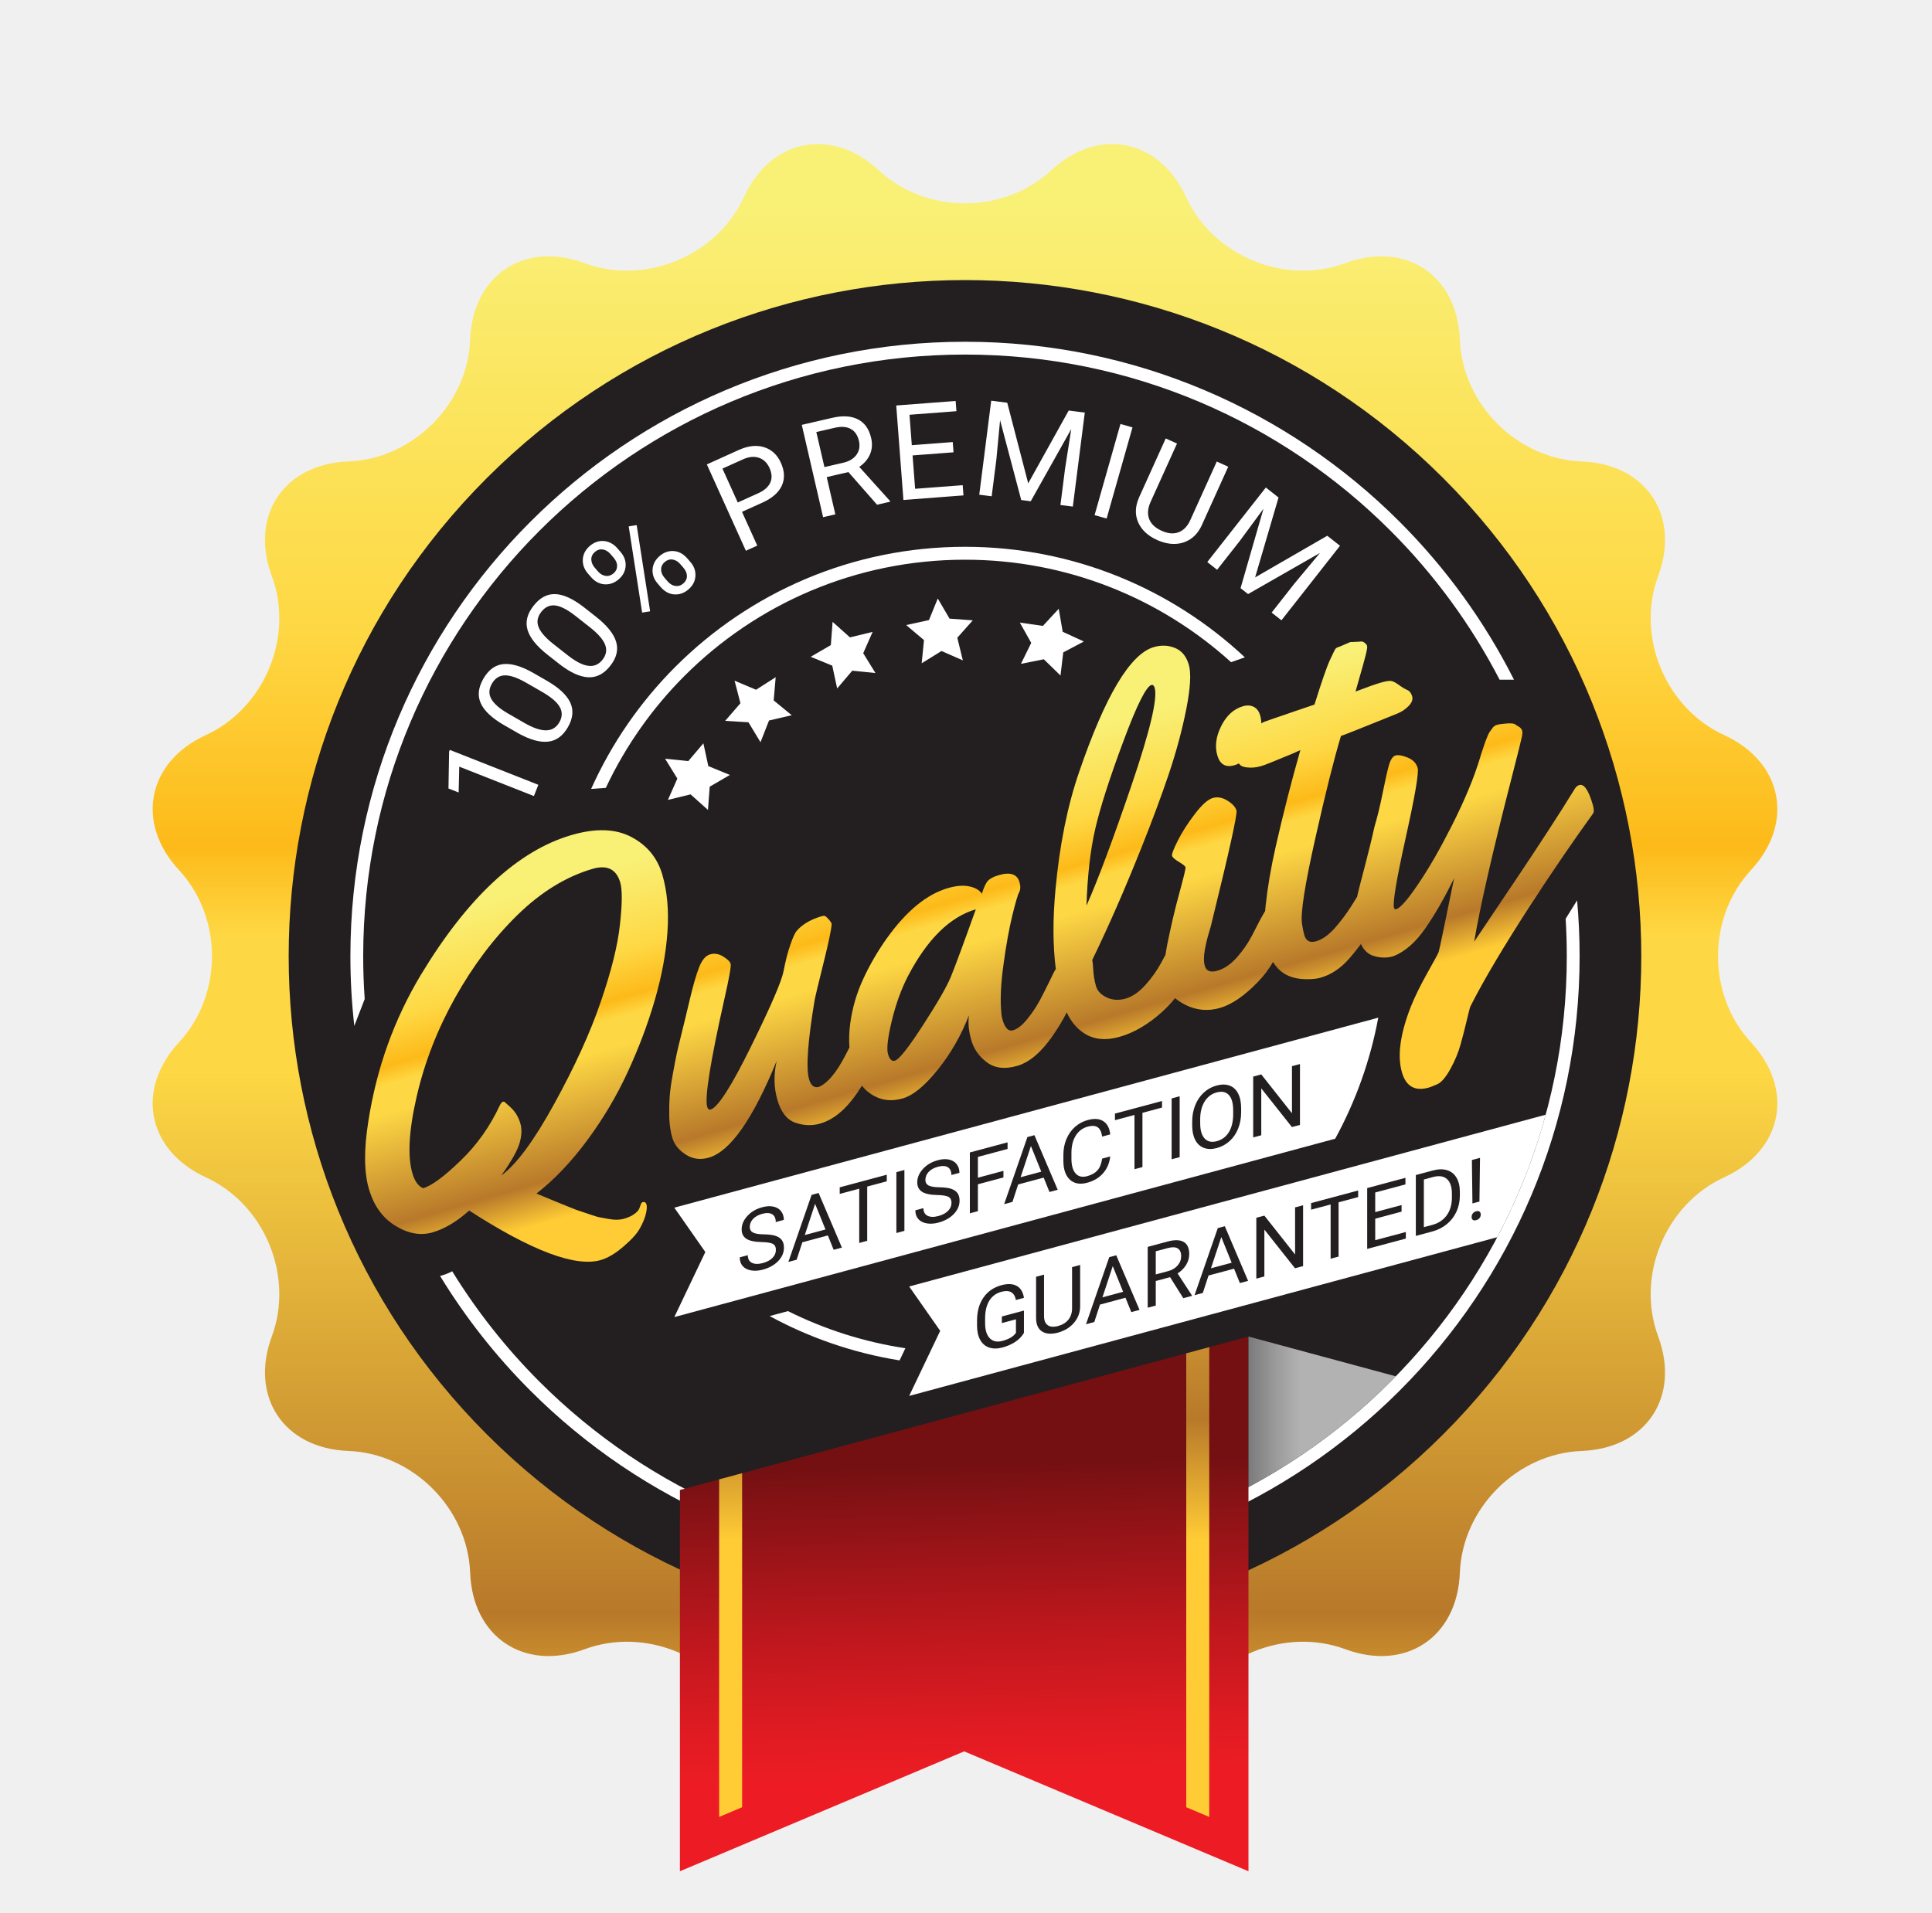
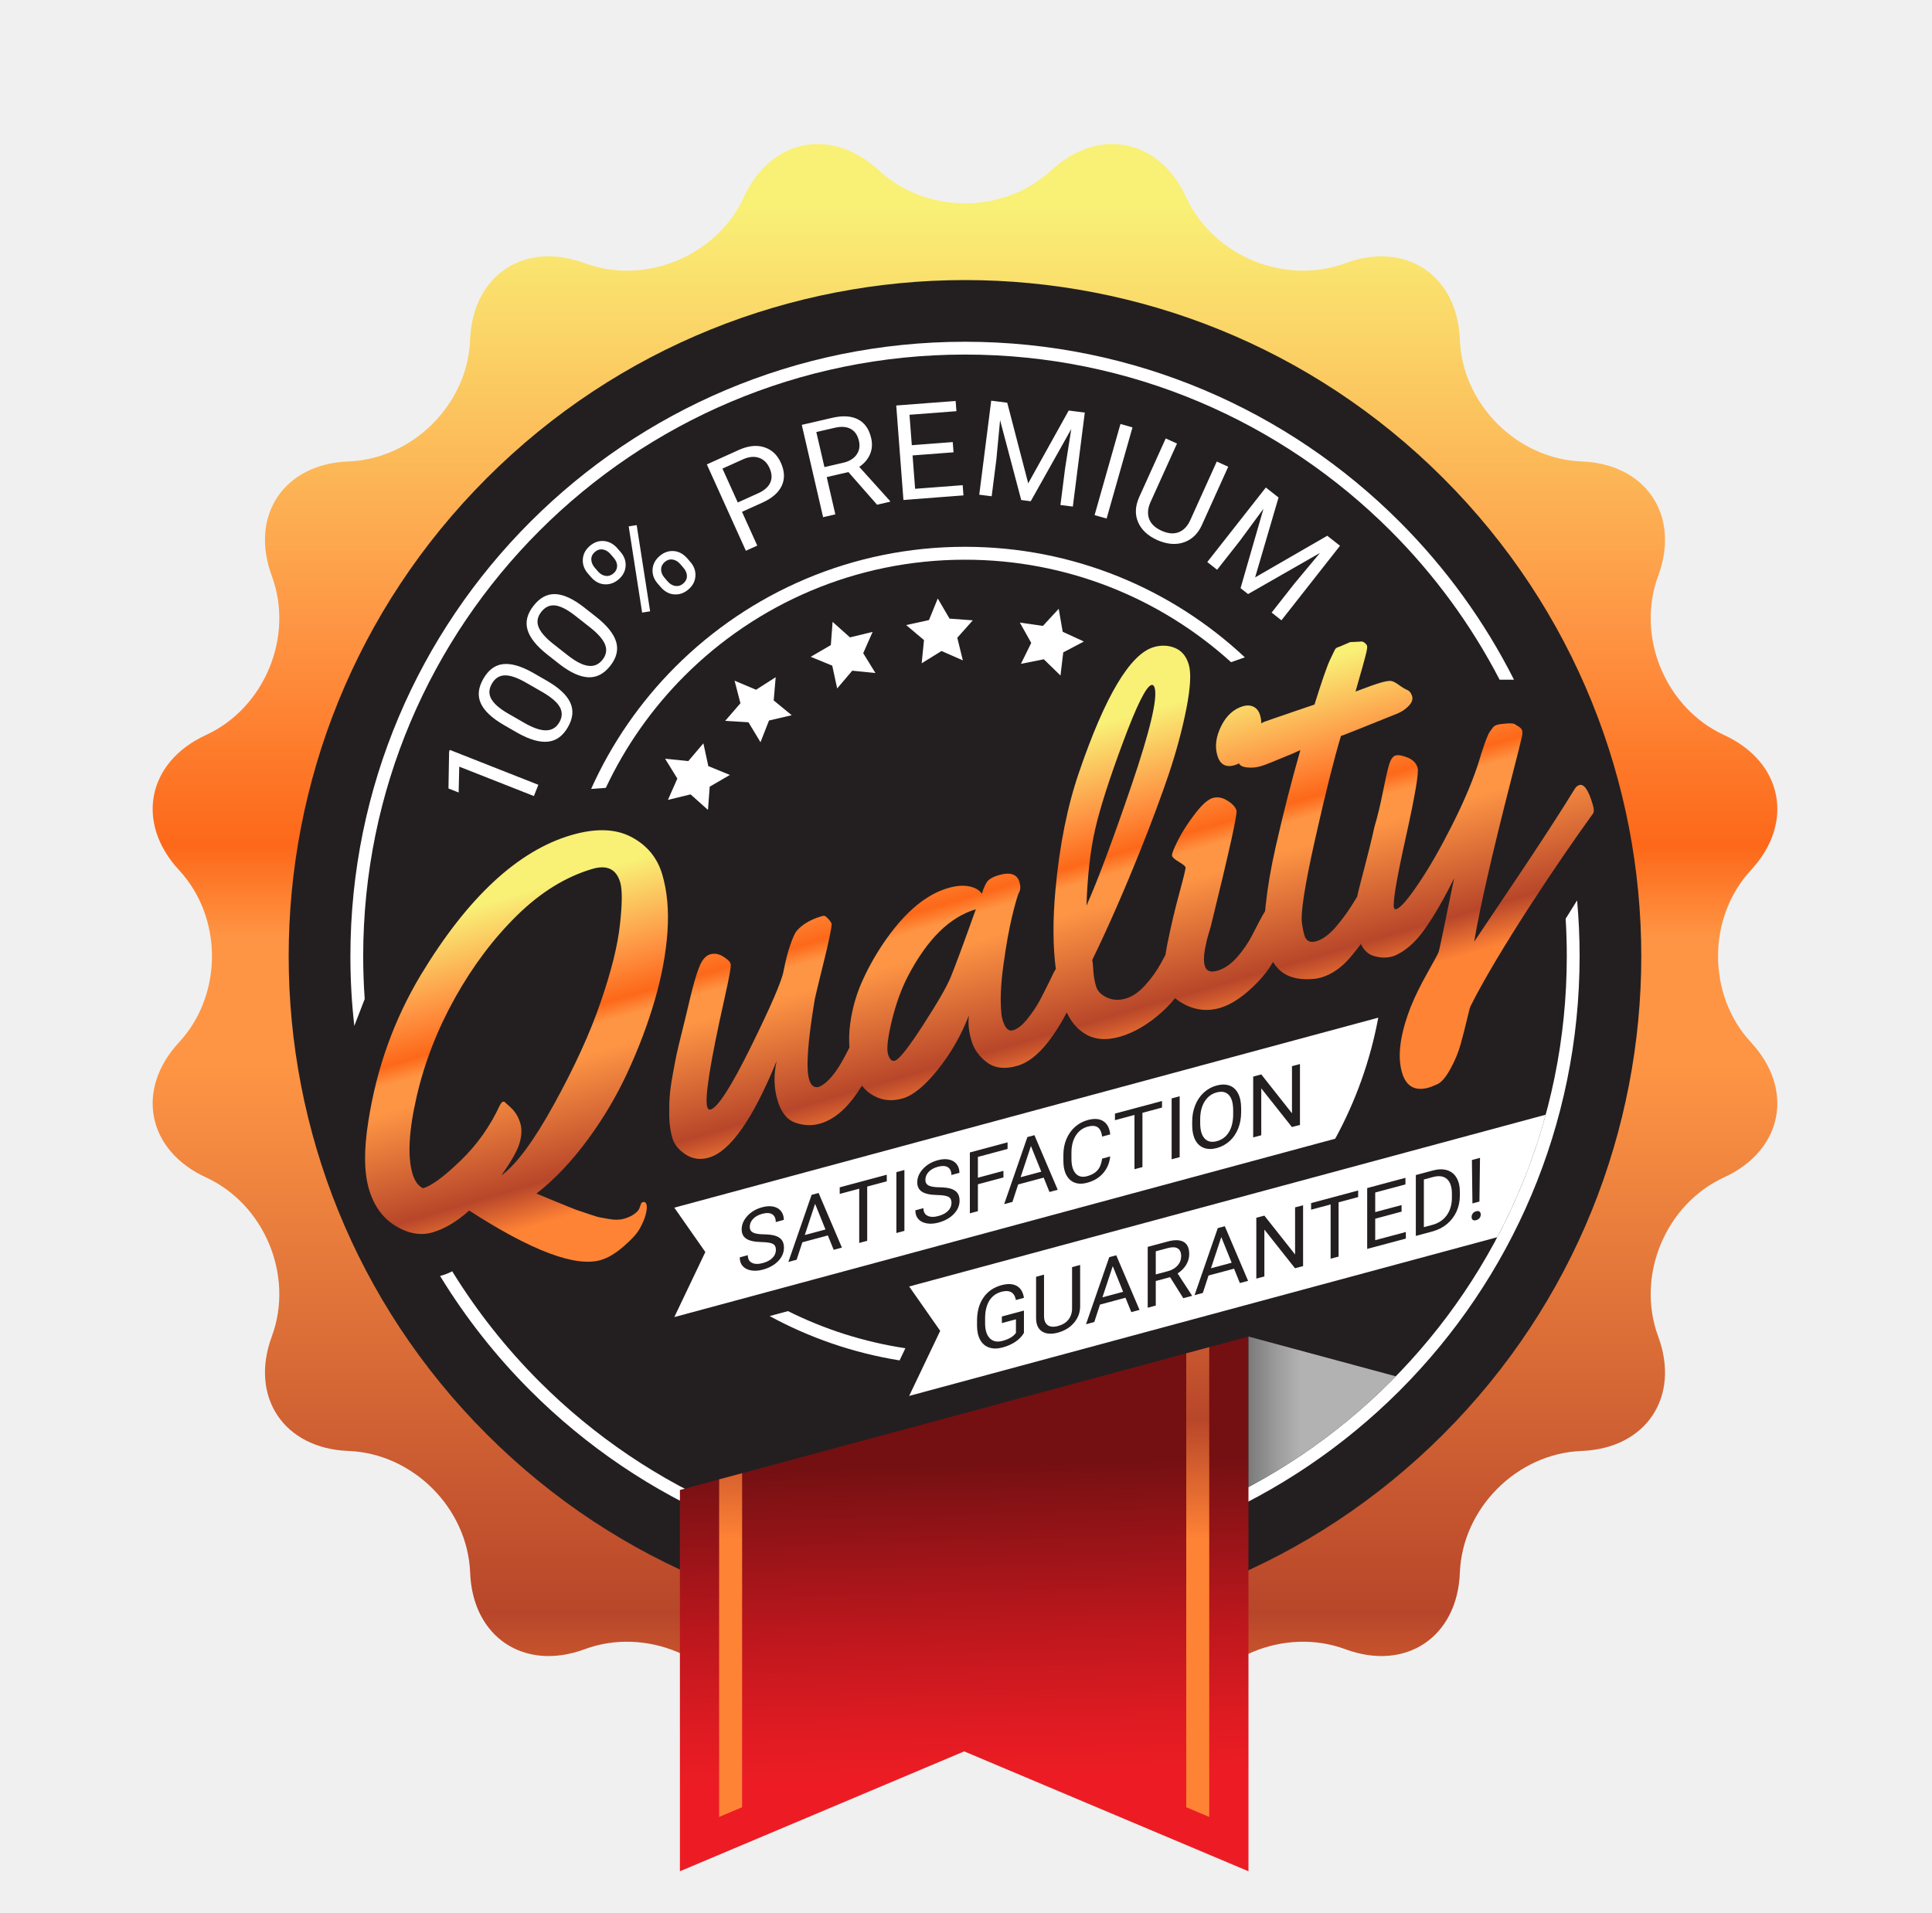
<svg xmlns="http://www.w3.org/2000/svg" width="101" height="100" viewBox="0 0 101 100" fill="none">
  <path fill-rule="evenodd" clip-rule="evenodd" d="M45.947 8.912C44.941 7.98 43.819 7.531 42.747 7.532C41.18 7.534 39.719 8.496 38.883 10.317C37.474 13.384 33.731 14.935 30.566 13.762C27.4 12.59 24.706 14.391 24.578 17.764C24.45 21.136 21.585 24.001 18.212 24.129C14.839 24.257 13.039 26.952 14.21 30.117C15.383 33.282 13.833 37.025 10.765 38.435C7.699 39.844 7.067 43.023 9.36 45.498C11.655 47.974 11.655 52.025 9.36 54.501C7.067 56.976 7.699 60.155 10.765 61.564C13.833 62.973 15.383 66.716 14.21 69.881C13.039 73.046 14.839 75.741 18.212 75.87C21.585 75.998 24.449 78.863 24.578 82.235C24.706 85.608 27.4 87.409 30.566 86.237C33.731 85.065 37.474 86.615 38.883 89.681C40.292 92.749 43.471 93.381 45.947 91.086C48.423 88.792 52.473 88.793 54.949 91.086C57.425 93.381 60.603 92.748 62.012 89.681C63.421 86.615 67.165 85.065 70.33 86.237C73.495 87.409 76.189 85.608 76.318 82.235C76.447 78.862 79.311 75.998 82.683 75.87C86.056 75.741 87.857 73.046 86.685 69.881C85.513 66.716 87.063 62.974 90.13 61.564C93.197 60.155 93.829 56.976 91.534 54.501C89.241 52.025 89.241 47.974 91.535 45.498C93.829 43.023 93.197 39.844 90.13 38.435C87.063 37.025 85.512 33.283 86.685 30.117C87.857 26.952 86.056 24.258 82.683 24.129C79.311 24.001 76.446 21.136 76.318 17.764C76.189 14.391 73.495 12.59 70.33 13.762C67.165 14.935 63.421 13.384 62.012 10.317C61.176 8.496 59.715 7.534 58.148 7.532C57.076 7.531 55.955 7.98 54.949 8.912C53.711 10.059 52.08 10.633 50.448 10.633C48.816 10.633 47.184 10.059 45.947 8.912Z" fill="url(#paint0_linear_432_1802)" />
  <path d="M75.447 75C89.254 61.193 89.254 38.807 75.447 25C61.639 11.193 39.254 11.193 25.447 25C11.639 38.807 11.639 61.193 25.447 75C39.254 88.807 61.639 88.807 75.447 75Z" fill="#231F20" />
  <path fill-rule="evenodd" clip-rule="evenodd" d="M76.87 52.623C76.846 52.671 76.782 52.908 76.685 53.328C76.587 53.744 76.479 54.172 76.356 54.609C76.237 55.044 76.055 55.476 75.816 55.907C75.577 56.337 75.351 56.602 75.132 56.697C74.914 56.792 74.775 56.846 74.71 56.865C73.981 57.078 73.508 56.816 73.293 56.083C73.04 55.219 73.194 54.078 73.747 52.658C73.96 52.124 74.252 51.528 74.619 50.875C74.987 50.221 75.184 49.856 75.212 49.773C75.242 49.693 75.508 48.409 76.017 45.923C75.502 46.976 74.994 47.856 74.497 48.564C74.001 49.273 73.458 49.749 72.876 49.986L72.791 50.011C72.482 50.101 72.149 50.089 71.791 49.978C71.514 49.889 71.297 49.684 71.144 49.363C70.93 49.651 70.729 49.901 70.541 50.115C70.096 50.624 69.6 50.959 69.057 51.117C68.935 51.153 68.822 51.173 68.715 51.183C68.043 51.248 67.513 51.152 67.112 50.895C66.888 50.749 66.701 50.551 66.55 50.301C66.346 50.659 66.089 51.001 65.777 51.326C65.073 52.06 64.406 52.52 63.782 52.703C63.153 52.886 62.557 52.833 61.98 52.548C61.766 52.44 61.582 52.321 61.429 52.193C61.22 52.454 60.993 52.694 60.749 52.913C60.032 53.559 59.304 53.988 58.562 54.205C57.816 54.423 57.182 54.363 56.664 54.022C56.289 53.775 55.989 53.416 55.764 52.94C55.59 53.298 55.347 53.703 55.035 54.156C54.438 55.017 53.822 55.545 53.186 55.731C52.55 55.918 52.022 55.861 51.608 55.56C51.194 55.259 50.919 54.873 50.781 54.403C50.643 53.932 50.599 53.496 50.653 53.093C50.246 54.141 49.705 55.088 49.028 55.929C48.351 56.774 47.744 57.273 47.205 57.431C46.666 57.588 46.181 57.555 45.745 57.33C45.475 57.196 45.247 57.009 45.059 56.771C44.983 56.892 44.902 57.016 44.815 57.145C44.223 58.01 43.579 58.545 42.886 58.748C42.456 58.874 42.025 58.86 41.584 58.707C41.145 58.559 40.83 58.162 40.643 57.522C40.455 56.881 40.44 56.199 40.6 55.483C39.359 58.518 38.18 60.202 37.061 60.53C36.619 60.659 36.212 60.607 35.848 60.37C35.483 60.133 35.25 59.846 35.151 59.509C35.053 59.172 34.999 58.81 34.987 58.422C34.98 58.036 34.986 57.682 35.008 57.368C35.029 57.049 35.084 56.65 35.172 56.171C35.26 55.688 35.325 55.339 35.374 55.117C35.42 54.897 35.503 54.565 35.613 54.114C35.727 53.662 35.873 53.061 36.051 52.304C36.229 51.544 36.393 50.976 36.544 50.593C36.691 50.207 36.88 49.98 37.11 49.908C37.34 49.836 37.566 49.871 37.796 50.011C38.026 50.15 38.16 50.278 38.196 50.4C38.23 50.517 38.119 51.131 37.87 52.234C37.132 55.527 36.833 57.406 36.97 57.876C37.005 57.993 37.063 58.042 37.152 58.016C37.529 57.906 38.237 56.805 39.266 54.713C40.295 52.624 40.862 51.313 40.962 50.782C41.065 50.246 41.181 49.789 41.316 49.407C41.446 49.025 41.56 48.781 41.648 48.676C41.924 48.357 42.33 48.106 42.862 47.937C42.951 47.911 43.02 47.891 43.067 47.886C43.118 47.88 43.194 47.932 43.292 48.04C43.394 48.147 43.456 48.238 43.478 48.312C43.468 48.552 43.33 49.235 43.051 50.355C42.771 51.476 42.623 52.109 42.594 52.254C42.225 54.462 42.126 55.855 42.299 56.443C42.396 56.775 42.57 56.904 42.826 56.829C43.265 56.63 43.713 56.103 44.165 55.24C44.246 55.085 44.327 54.929 44.407 54.773C44.376 54.376 44.389 53.965 44.445 53.538C44.553 52.719 44.781 51.935 45.129 51.186C45.477 50.432 45.893 49.721 46.373 49.048C47.385 47.633 48.447 46.763 49.557 46.438C49.983 46.313 50.353 46.284 50.662 46.348C50.975 46.41 51.198 46.538 51.329 46.733C51.436 46.389 51.545 46.164 51.652 46.048C51.761 45.938 51.948 45.839 52.207 45.763C52.807 45.587 53.172 45.705 53.293 46.118C53.357 46.337 53.352 46.515 53.281 46.65C53.205 46.782 53.088 47.191 52.921 47.869C52.756 48.551 52.6 49.402 52.461 50.429C52.317 51.457 52.28 52.308 52.35 52.983C52.349 53.067 52.37 53.184 52.411 53.326C52.538 53.76 52.72 53.945 52.959 53.874C53.194 53.806 53.445 53.609 53.703 53.287C53.962 52.969 54.178 52.641 54.359 52.311C54.534 51.978 54.704 51.642 54.869 51.304C55.03 50.966 55.129 50.765 55.167 50.714C55.175 50.702 55.184 50.69 55.196 50.679C55.039 49.468 55.033 48.08 55.178 46.512C55.393 44.183 55.805 42.134 56.415 40.367C57.781 36.375 59.084 34.198 60.316 33.837C60.697 33.725 61.065 33.736 61.419 33.879C61.774 34.022 62.017 34.311 62.148 34.757C62.277 35.199 62.233 35.965 62.02 37.057C61.806 38.145 61.501 39.282 61.102 40.473C60.701 41.659 60.225 42.935 59.682 44.295C58.819 46.458 57.961 48.426 57.101 50.196C57.122 50.296 57.141 50.48 57.156 50.757C57.174 51.029 57.218 51.298 57.295 51.561C57.371 51.821 57.561 52.02 57.866 52.16C58.167 52.3 58.498 52.318 58.855 52.213C59.212 52.109 59.554 51.867 59.886 51.497C60.221 51.122 60.492 50.739 60.705 50.342C60.783 50.195 60.856 50.059 60.927 49.931C60.953 49.756 60.985 49.57 61.024 49.373C61.218 48.414 61.427 47.517 61.658 46.683C61.885 45.851 61.992 45.405 61.976 45.349C61.958 45.288 61.842 45.194 61.629 45.067C61.416 44.941 61.297 44.834 61.273 44.754C61.248 44.668 61.347 44.406 61.572 43.957C61.797 43.508 62.097 43.042 62.466 42.56C62.835 42.078 63.146 41.801 63.397 41.728C63.645 41.656 63.903 41.699 64.164 41.864C64.426 42.025 64.587 42.198 64.641 42.381C64.694 42.563 64.252 44.554 63.318 48.353C63.307 48.405 63.273 48.53 63.215 48.722C63.157 48.915 63.111 49.074 63.082 49.202C63.056 49.323 63.026 49.473 62.988 49.647C62.923 50.01 62.924 50.3 62.986 50.51C63.065 50.782 63.287 50.863 63.648 50.757C64.013 50.65 64.353 50.413 64.674 50.051C64.993 49.685 65.249 49.31 65.449 48.926C65.748 48.328 65.978 47.899 66.137 47.642C66.145 47.545 66.154 47.445 66.165 47.343C66.265 46.407 66.438 45.392 66.685 44.295C67.09 42.508 67.523 40.819 67.98 39.223L67.548 39.416C66.662 39.785 66.142 39.995 65.993 40.039L65.883 40.071C65.656 40.138 65.419 40.154 65.177 40.128C64.959 40.101 64.825 40.033 64.772 39.919C64.695 39.958 64.615 39.989 64.532 40.014C64.079 40.146 63.777 39.975 63.639 39.501C63.499 39.026 63.569 38.513 63.84 37.967C64.115 37.416 64.494 37.072 64.976 36.93C65.191 36.867 65.379 36.879 65.539 36.959C65.699 37.04 65.813 37.187 65.876 37.402C65.915 37.538 65.936 37.679 65.938 37.825C65.998 37.787 66.052 37.758 66.102 37.74C66.282 37.679 66.457 37.614 66.625 37.556C66.793 37.498 66.981 37.434 67.185 37.366C67.394 37.296 67.553 37.24 67.661 37.2L68.718 36.842C69.091 35.65 69.359 34.871 69.524 34.515C69.692 34.157 69.788 33.958 69.82 33.918C69.853 33.882 69.925 33.843 70.047 33.807L70.582 33.576L71.103 33.551C71.176 33.529 71.251 33.547 71.324 33.6C71.402 33.657 71.45 33.713 71.469 33.778C71.488 33.843 71.453 34.038 71.367 34.362C71.282 34.687 71.18 35.06 71.056 35.479C70.936 35.897 70.871 36.123 70.864 36.161C71.466 35.931 71.896 35.779 72.156 35.703C72.411 35.628 72.596 35.596 72.699 35.605C72.802 35.611 72.941 35.679 73.115 35.805C73.284 35.931 73.433 36.02 73.559 36.075C73.684 36.127 73.773 36.237 73.822 36.403C73.871 36.569 73.811 36.741 73.642 36.914C73.476 37.085 73.278 37.218 73.058 37.309C71.275 38.03 70.29 38.423 70.101 38.484C69.749 39.656 69.296 41.448 68.754 43.865C68.213 46.281 67.98 47.758 68.065 48.301C68.102 48.549 68.143 48.749 68.187 48.899C68.278 49.207 68.485 49.313 68.809 49.218C69.133 49.123 69.457 48.892 69.782 48.528C70.101 48.162 70.387 47.783 70.634 47.394C70.746 47.214 70.85 47.049 70.945 46.899C70.959 46.827 70.975 46.754 70.993 46.682C71.063 46.397 71.188 45.907 71.37 45.22C71.55 44.529 71.714 43.869 71.853 43.234C72.009 42.713 72.152 42.121 72.284 41.458C72.418 40.789 72.524 40.309 72.61 40.015C72.694 39.718 72.811 39.547 72.953 39.505C73.095 39.464 73.303 39.499 73.583 39.611C73.862 39.723 74.038 39.905 74.11 40.148C74.182 40.395 73.974 41.609 73.489 43.798C73.003 45.987 72.799 47.213 72.875 47.473C72.894 47.537 72.935 47.556 72.995 47.539C73.21 47.475 73.597 47.037 74.148 46.215C74.705 45.396 75.288 44.38 75.898 43.172C76.578 41.828 77.071 40.641 77.379 39.604C77.415 39.47 77.451 39.368 77.474 39.299C77.501 39.225 77.535 39.131 77.57 39.011C77.611 38.894 77.645 38.8 77.669 38.731C77.697 38.661 77.731 38.581 77.766 38.491C77.804 38.397 77.84 38.325 77.877 38.27C77.915 38.219 77.952 38.164 77.997 38.107C78.062 38 78.145 37.936 78.254 37.904C78.359 37.873 78.529 37.85 78.761 37.831C78.994 37.815 79.139 37.83 79.199 37.869C79.256 37.914 79.32 37.953 79.378 37.984C79.485 38.05 79.55 38.119 79.57 38.192C79.594 38.269 79.59 38.376 79.561 38.52C79.536 38.66 79.351 39.396 79.01 40.724C78.006 44.645 77.359 47.484 77.067 49.237C77.974 47.871 80.729 43.858 82.336 41.231C82.396 41.134 82.48 41.075 82.565 41.05C82.812 40.978 83.044 41.319 83.264 42.069C83.329 42.291 83.341 42.456 83.276 42.545C81.451 45.065 78.304 49.761 76.87 52.623ZM32.425 46.144C32.221 45.447 31.737 45.21 30.975 45.433C29.585 45.841 28.273 46.648 27.038 47.859C25.807 49.065 24.726 50.499 23.793 52.167C22.863 53.831 22.193 55.554 21.782 57.338C21.372 59.122 21.299 60.464 21.56 61.356C21.68 61.769 21.87 62.026 22.122 62.133C22.568 62.002 23.219 61.521 24.08 60.688C24.942 59.859 25.625 58.889 26.135 57.788C26.192 57.684 26.241 57.625 26.286 57.612C26.331 57.599 26.364 57.607 26.387 57.627C26.412 57.65 26.465 57.696 26.544 57.77C26.625 57.839 26.704 57.912 26.773 57.984C26.976 58.194 27.116 58.447 27.203 58.743C27.289 59.039 27.276 59.386 27.159 59.782C27.041 60.177 26.726 60.736 26.208 61.464C26.989 60.901 27.914 59.653 28.978 57.713C30.044 55.776 30.854 54.003 31.403 52.394C31.957 50.784 32.293 49.436 32.409 48.345C32.531 47.258 32.536 46.525 32.425 46.144ZM29.868 43.667C31.133 43.297 32.177 43.33 33.004 43.765C33.827 44.198 34.366 44.854 34.624 45.734C34.88 46.609 34.971 47.608 34.893 48.727C34.816 49.845 34.597 51.036 34.228 52.302C33.86 53.567 33.386 54.82 32.812 56.061C32.239 57.304 31.538 58.49 30.703 59.62C29.868 60.749 28.983 61.681 28.044 62.41C28.133 62.446 28.323 62.522 28.61 62.645C28.901 62.767 29.102 62.853 29.221 62.897C29.337 62.947 29.526 63.023 29.785 63.127C30.041 63.233 30.233 63.304 30.363 63.342C30.49 63.384 30.666 63.442 30.886 63.518C31.106 63.595 31.279 63.645 31.414 63.667C31.544 63.691 31.691 63.714 31.855 63.745C32.143 63.797 32.401 63.792 32.628 63.725C32.855 63.659 33.033 63.576 33.166 63.475C33.301 63.379 33.383 63.284 33.417 63.204C33.449 63.12 33.476 63.046 33.5 62.977C33.521 62.914 33.553 62.873 33.594 62.862C33.695 62.832 33.765 62.873 33.797 62.982C33.829 63.092 33.816 63.258 33.762 63.481C33.709 63.703 33.605 63.95 33.456 64.222C33.311 64.494 33.021 64.812 32.596 65.179C32.171 65.545 31.777 65.779 31.412 65.886C30.091 66.273 27.796 65.409 24.528 63.299C23.882 63.875 23.246 64.255 22.617 64.439C21.993 64.622 21.344 64.509 20.673 64.098C20.004 63.691 19.542 63.047 19.286 62.172C19.029 61.296 19.019 60.12 19.255 58.642C19.683 55.867 20.599 53.314 22.001 50.976C24.449 46.923 27.071 44.487 29.868 43.667ZM51.013 47.547C49.659 47.944 48.48 49.104 47.47 51.033C47.113 51.723 46.832 52.505 46.619 53.386C46.409 54.262 46.341 54.841 46.423 55.12C46.504 55.396 46.625 55.51 46.783 55.464C47.006 55.399 47.494 54.78 48.251 53.608C49.009 52.439 49.493 51.598 49.704 51.087C49.935 50.522 50.373 49.342 51.013 47.547ZM60.362 35.963C60.327 35.845 60.269 35.796 60.188 35.82C59.913 35.901 59.414 36.905 58.699 38.836C57.982 40.761 57.501 42.276 57.25 43.37C57 44.469 56.848 45.799 56.798 47.358C57.411 45.978 58.194 43.873 59.16 41.042C60.122 38.211 60.524 36.518 60.362 35.963Z" fill="url(#paint1_linear_432_1802)" />
  <path fill-rule="evenodd" clip-rule="evenodd" d="M50.448 28.592C56.105 28.592 61.249 30.787 65.077 34.371L64.358 34.626C60.68 31.296 55.8 29.267 50.448 29.267C44.722 29.267 39.539 31.587 35.787 35.339C34.098 37.029 32.699 39.009 31.671 41.197L30.903 41.253C31.977 38.857 33.478 36.694 35.31 34.862C39.184 30.988 44.536 28.592 50.448 28.592ZM62.161 67.92C58.796 70.125 54.771 71.407 50.448 71.407C50.078 71.407 49.711 71.398 49.346 71.379L51.942 70.679C54.668 70.484 57.248 69.763 59.582 68.616L62.161 67.92ZM47.028 71.135C44.603 70.745 42.315 69.949 40.234 68.817L41.195 68.558C43.093 69.506 45.157 70.171 47.331 70.499L47.028 71.135Z" fill="white" />
  <path fill-rule="evenodd" clip-rule="evenodd" d="M28.143 41.037L27.911 41.626L24.009 40.088L23.977 41.44L23.445 41.23L23.478 39.304L23.514 39.212L28.143 41.037ZM28.573 35.587C29.212 35.954 29.625 36.336 29.81 36.734C29.996 37.131 29.954 37.562 29.688 38.025C29.424 38.484 29.077 38.735 28.647 38.781C28.216 38.826 27.696 38.679 27.087 38.34L26.358 37.921C25.726 37.557 25.319 37.178 25.138 36.783C24.956 36.388 25 35.958 25.268 35.492C25.534 35.029 25.878 34.774 26.299 34.727C26.721 34.678 27.242 34.83 27.864 35.179L28.573 35.587ZM27.509 35.701C27.047 35.436 26.673 35.306 26.387 35.315C26.1 35.323 25.877 35.468 25.715 35.749C25.554 36.029 25.543 36.293 25.68 36.541C25.817 36.79 26.102 37.042 26.537 37.297L27.411 37.8C27.876 38.067 28.257 38.197 28.557 38.189C28.855 38.182 29.084 38.042 29.241 37.768C29.396 37.499 29.406 37.238 29.273 36.987C29.14 36.737 28.85 36.481 28.405 36.216L27.509 35.701ZM31.149 32.243L30.506 31.738C29.941 31.303 29.447 31.078 29.022 31.066C28.599 31.052 28.222 31.255 27.893 31.674C27.561 32.097 27.455 32.517 27.578 32.934C27.701 33.351 28.049 33.784 28.622 34.235L29.284 34.755C29.838 35.178 30.331 35.398 30.764 35.415C31.197 35.431 31.576 35.233 31.903 34.816C32.233 34.396 32.336 33.976 32.209 33.556C32.083 33.136 31.729 32.699 31.149 32.243ZM30.081 32.204C29.662 31.875 29.309 31.693 29.025 31.66C28.741 31.627 28.498 31.738 28.298 31.993C28.099 32.247 28.05 32.507 28.149 32.773C28.249 33.039 28.496 33.328 28.889 33.644L29.682 34.267C30.104 34.598 30.462 34.781 30.76 34.816C31.056 34.853 31.302 34.746 31.497 34.498C31.689 34.254 31.737 33.998 31.641 33.73C31.545 33.463 31.296 33.168 30.893 32.842L30.081 32.204ZM30.735 29.99C30.541 29.765 30.451 29.518 30.468 29.247C30.484 28.978 30.606 28.745 30.83 28.551C31.058 28.354 31.307 28.267 31.575 28.291C31.843 28.315 32.08 28.444 32.282 28.678L32.44 28.86C32.636 29.087 32.725 29.335 32.706 29.602C32.687 29.868 32.567 30.098 32.346 30.29C32.123 30.483 31.876 30.57 31.606 30.554C31.337 30.537 31.098 30.408 30.891 30.17L30.735 29.99ZM31.26 29.879C31.377 30.014 31.509 30.091 31.66 30.112C31.811 30.134 31.949 30.089 32.076 29.979C32.198 29.874 32.259 29.747 32.261 29.598C32.264 29.45 32.201 29.303 32.075 29.157L31.912 28.969C31.796 28.835 31.663 28.756 31.513 28.732C31.364 28.709 31.226 28.752 31.099 28.861C30.972 28.972 30.91 29.102 30.912 29.253C30.914 29.405 30.976 29.551 31.097 29.691L31.26 29.879ZM34.381 30.514C34.186 30.289 34.097 30.042 34.114 29.773C34.132 29.505 34.254 29.273 34.479 29.078C34.704 28.884 34.95 28.796 35.219 28.815C35.487 28.834 35.726 28.963 35.932 29.201L36.09 29.384C36.285 29.609 36.372 29.855 36.355 30.124C36.337 30.393 36.218 30.624 35.994 30.817C35.771 31.011 35.525 31.098 35.255 31.081C34.985 31.065 34.748 30.937 34.541 30.699L34.381 30.514ZM34.908 30.406C35.025 30.541 35.159 30.619 35.309 30.64C35.46 30.661 35.598 30.617 35.725 30.507C35.848 30.4 35.911 30.272 35.911 30.123C35.912 29.975 35.849 29.828 35.723 29.682L35.558 29.492C35.441 29.356 35.308 29.28 35.158 29.258C35.01 29.237 34.873 29.281 34.748 29.389C34.626 29.495 34.563 29.623 34.561 29.774C34.558 29.924 34.618 30.072 34.743 30.216L34.908 30.406ZM33.987 31.966L33.569 32.031L32.867 27.524L33.284 27.459L33.987 31.966ZM38.79 26.764L39.588 28.53L38.993 28.799L36.952 24.284L38.617 23.531C39.111 23.308 39.554 23.259 39.949 23.385C40.343 23.51 40.634 23.781 40.822 24.197C41.02 24.635 41.036 25.035 40.87 25.396C40.703 25.757 40.364 26.053 39.853 26.284L38.79 26.764ZM38.569 26.275L39.639 25.791C39.957 25.647 40.167 25.462 40.268 25.235C40.37 25.01 40.356 24.754 40.228 24.471C40.106 24.202 39.925 24.025 39.682 23.94C39.44 23.856 39.17 23.878 38.872 24.005L37.768 24.503L38.569 26.275ZM44.353 24.685L43.219 24.947L43.669 26.896L43.03 27.044L41.915 22.216L43.513 21.847C44.058 21.721 44.504 21.749 44.854 21.929C45.205 22.11 45.434 22.437 45.543 22.91C45.613 23.211 45.592 23.492 45.482 23.754C45.37 24.014 45.184 24.234 44.92 24.412L46.526 26.195L46.535 26.234L45.851 26.392L44.353 24.685ZM43.099 24.424L44.078 24.198C44.393 24.126 44.626 23.986 44.775 23.779C44.923 23.572 44.967 23.33 44.904 23.056C44.835 22.758 44.692 22.548 44.477 22.43C44.263 22.311 43.987 22.29 43.651 22.366L42.675 22.591L43.099 24.424ZM49.848 23.651L47.707 23.814L47.84 25.559L50.327 25.37L50.367 25.904L47.229 26.143L46.853 21.203L49.958 20.966L49.999 21.501L47.546 21.688L47.667 23.279L49.807 23.116L49.848 23.651ZM52.656 21.059L53.752 25.274L55.869 21.467L56.71 21.574L56.085 26.489L55.437 26.407L55.68 24.493L56.003 22.435L53.884 26.21L53.387 26.146L52.282 21.971L52.086 24.037L51.842 25.95L51.193 25.868L51.818 20.952L52.656 21.059ZM57.851 27.114L57.222 26.936L58.575 22.169L59.204 22.348L57.851 27.114ZM64.209 24.404L62.821 27.475C62.626 27.899 62.334 28.187 61.946 28.338C61.558 28.489 61.129 28.478 60.659 28.305L60.499 28.241C60.005 28.017 59.671 27.706 59.498 27.306C59.325 26.907 59.343 26.472 59.55 26.003L60.941 22.926L61.531 23.192L60.148 26.249C60.001 26.576 59.975 26.87 60.073 27.133C60.171 27.395 60.387 27.601 60.72 27.751C61.056 27.904 61.355 27.931 61.615 27.831C61.876 27.732 62.079 27.519 62.227 27.193L63.61 24.133L64.209 24.404ZM66.839 26.014L66.175 25.492L63.114 29.389L63.628 29.793L64.82 28.276L66.05 26.605L64.853 30.755L65.246 31.064L69.004 28.914L67.669 30.515L66.478 32.032L66.991 32.435L70.052 28.538L69.386 28.015L65.614 30.193L66.839 26.014Z" fill="white" />
  <path fill-rule="evenodd" clip-rule="evenodd" d="M50.448 17.87C59.32 17.87 67.353 21.467 73.167 27.281C75.573 29.687 77.599 32.474 79.148 35.542H78.396C76.901 32.656 74.971 30.031 72.694 27.754C67.001 22.061 59.135 18.54 50.448 18.54C41.76 18.54 33.894 22.061 28.201 27.754C22.508 33.447 18.987 41.312 18.987 50C18.987 50.752 19.013 51.499 19.066 52.238L18.522 53.644C18.387 52.448 18.318 51.232 18.318 50C18.318 41.128 21.914 33.095 27.729 27.281C33.542 21.467 41.575 17.87 50.448 17.87ZM82.447 47.08L81.848 48.04C81.888 48.688 81.908 49.342 81.908 50C81.908 58.688 78.387 66.553 72.694 72.246C67.001 77.939 59.135 81.461 50.448 81.461C41.76 81.461 33.894 77.939 28.201 72.246C26.467 70.511 24.934 68.575 23.64 66.475C23.442 66.584 23.221 66.663 23.006 66.72C24.341 68.905 25.928 70.919 27.729 72.719C33.542 78.534 41.575 82.13 50.448 82.13C59.32 82.13 67.353 78.534 73.167 72.719C78.981 66.905 82.578 58.872 82.578 50C82.578 49.016 82.534 48.042 82.447 47.08Z" fill="white" />
  <path fill-rule="evenodd" clip-rule="evenodd" d="M65.267 69.888V97.848L50.405 91.579L35.544 97.848V77.911L65.267 69.888Z" fill="url(#paint2_linear_432_1802)" />
  <path fill-rule="evenodd" clip-rule="evenodd" d="M38.796 77.033V94.5L37.595 95.007V77.357L38.796 77.033ZM63.216 70.441V95.007L62.014 94.5V70.766L62.574 70.615L63.216 70.441Z" fill="url(#paint3_linear_432_1802)" />
  <path fill-rule="evenodd" clip-rule="evenodd" d="M35.251 63.148L70.763 53.562L71.327 53.41V53.41L72.052 53.214C71.637 55.455 70.869 57.587 69.801 59.543L69.222 59.7L68.887 59.79L68.305 59.947C56.987 63.002 46.569 65.815 35.251 68.87L36.873 65.468L35.251 63.148Z" fill="white" />
  <path fill-rule="evenodd" clip-rule="evenodd" d="M39.803 64.947C39.444 64.94 39.182 64.882 39.018 64.775C38.854 64.669 38.772 64.504 38.772 64.283C38.772 64.032 38.873 63.798 39.072 63.58C39.273 63.362 39.533 63.21 39.853 63.125C40.072 63.066 40.267 63.056 40.438 63.095C40.61 63.133 40.742 63.214 40.836 63.338C40.93 63.461 40.977 63.611 40.977 63.787L40.555 63.901C40.555 63.708 40.494 63.573 40.372 63.495C40.249 63.418 40.076 63.41 39.853 63.469C39.647 63.525 39.486 63.613 39.37 63.735C39.254 63.858 39.196 63.999 39.196 64.162C39.196 64.291 39.251 64.387 39.361 64.447C39.471 64.507 39.658 64.539 39.923 64.543C40.187 64.547 40.394 64.573 40.543 64.622C40.692 64.672 40.803 64.747 40.875 64.848C40.948 64.948 40.983 65.079 40.983 65.241C40.983 65.499 40.883 65.733 40.682 65.941C40.48 66.15 40.212 66.3 39.876 66.39C39.657 66.449 39.453 66.462 39.263 66.429C39.075 66.395 38.928 66.32 38.825 66.202C38.722 66.084 38.672 65.932 38.672 65.747L39.093 65.634C39.093 65.826 39.164 65.958 39.306 66.031C39.448 66.104 39.638 66.109 39.876 66.046C40.097 65.986 40.267 65.895 40.384 65.774C40.503 65.652 40.562 65.513 40.562 65.358C40.562 65.202 40.507 65.096 40.398 65.04C40.289 64.984 40.091 64.953 39.803 64.947ZM43.279 64.601L41.945 64.959L41.646 65.871L41.213 65.987L42.428 62.48L42.795 62.381L44.013 65.237L43.582 65.352L43.279 64.601ZM42.072 64.58L43.154 64.29L42.611 62.948L42.072 64.58ZM46.358 61.771V61.426L43.898 62.086V62.43L44.918 62.157V64.994L45.335 64.882V62.045L46.358 61.771ZM47.28 64.361L46.86 64.474V61.292L47.28 61.179V64.361ZM48.984 62.487C48.624 62.48 48.363 62.422 48.198 62.315C48.034 62.209 47.952 62.044 47.952 61.823C47.952 61.572 48.053 61.338 48.253 61.12C48.454 60.902 48.714 60.751 49.034 60.665C49.252 60.606 49.448 60.596 49.618 60.635C49.79 60.673 49.922 60.754 50.016 60.878C50.11 61.001 50.157 61.152 50.157 61.328L49.736 61.44C49.736 61.248 49.674 61.113 49.552 61.035C49.43 60.958 49.257 60.95 49.034 61.009C48.827 61.065 48.666 61.153 48.551 61.275C48.434 61.398 48.377 61.54 48.377 61.701C48.377 61.831 48.431 61.927 48.541 61.987C48.651 62.047 48.838 62.079 49.103 62.083C49.367 62.086 49.575 62.113 49.724 62.162C49.873 62.212 49.983 62.287 50.056 62.388C50.128 62.488 50.164 62.619 50.164 62.781C50.164 63.039 50.063 63.272 49.862 63.481C49.661 63.691 49.392 63.84 49.056 63.93C48.837 63.989 48.633 64.002 48.444 63.969C48.255 63.935 48.109 63.86 48.006 63.742C47.903 63.624 47.852 63.472 47.852 63.287L48.274 63.174C48.274 63.366 48.344 63.498 48.487 63.571C48.629 63.644 48.818 63.649 49.056 63.586C49.278 63.526 49.447 63.435 49.565 63.313C49.683 63.192 49.742 63.053 49.742 62.898C49.742 62.742 49.687 62.636 49.578 62.58C49.469 62.524 49.271 62.493 48.984 62.487ZM52.457 61.569L51.122 61.926V63.332L50.702 63.444V60.262L52.673 59.734V60.079L51.122 60.494V61.582L52.457 61.224V61.569ZM54.561 61.578L54.864 62.329L55.295 62.214L54.077 59.358L53.71 59.456L52.495 62.964L52.928 62.848L53.227 61.935L54.561 61.578ZM53.354 61.557L53.894 59.925L54.436 61.267L53.354 61.557ZM58.04 60.47C58.001 60.817 57.877 61.109 57.667 61.348C57.458 61.587 57.181 61.754 56.834 61.846C56.458 61.947 56.157 61.893 55.93 61.684C55.704 61.475 55.591 61.144 55.591 60.692V60.386C55.591 60.09 55.643 59.816 55.749 59.563C55.855 59.31 56.004 59.098 56.198 58.926C56.392 58.753 56.617 58.633 56.871 58.565C57.209 58.474 57.48 58.495 57.684 58.63C57.888 58.764 58.007 58.993 58.04 59.318L57.618 59.431C57.583 59.186 57.503 59.024 57.382 58.943C57.259 58.862 57.089 58.851 56.871 58.909C56.603 58.981 56.393 59.137 56.241 59.376C56.088 59.614 56.012 59.918 56.012 60.283V60.591C56.012 60.937 56.084 61.192 56.229 61.358C56.373 61.523 56.575 61.571 56.834 61.502C57.067 61.439 57.246 61.338 57.37 61.2C57.495 61.061 57.578 60.855 57.618 60.583L58.04 60.47ZM60.747 57.915L59.724 58.19V61.027L59.307 61.138V58.301L58.287 58.575V58.23L60.747 57.571V57.915ZM61.67 60.506L61.25 60.618V57.436L61.67 57.324V60.506ZM64.884 58.157C64.884 58.468 64.832 58.755 64.726 59.015C64.622 59.276 64.474 59.493 64.281 59.667C64.089 59.841 63.864 59.962 63.608 60.032C63.357 60.099 63.136 60.096 62.941 60.025C62.748 59.953 62.597 59.819 62.49 59.619C62.383 59.42 62.328 59.17 62.325 58.87V58.641C62.325 58.335 62.378 58.05 62.485 57.786C62.591 57.524 62.741 57.304 62.936 57.127C63.13 56.95 63.353 56.828 63.604 56.761C63.858 56.693 64.084 56.694 64.277 56.765C64.472 56.836 64.622 56.974 64.726 57.181C64.832 57.387 64.884 57.645 64.884 57.955L64.884 58.157ZM64.467 58.062C64.467 57.686 64.391 57.417 64.24 57.256C64.088 57.094 63.876 57.05 63.604 57.123C63.338 57.194 63.13 57.351 62.977 57.594C62.825 57.836 62.747 58.137 62.743 58.496V58.73C62.743 59.096 62.819 59.362 62.973 59.53C63.127 59.698 63.338 59.745 63.608 59.673C63.879 59.6 64.089 59.446 64.237 59.209C64.385 58.972 64.462 58.669 64.467 58.299V58.062ZM67.959 58.821L67.538 58.933L65.936 56.911V59.362L65.514 59.476V56.294L65.936 56.181L67.541 58.213V55.75L67.959 55.639L67.959 58.821Z" fill="#231F20" />
  <path fill-rule="evenodd" clip-rule="evenodd" d="M47.529 67.27L80.805 58.288C80.194 60.533 79.34 62.678 78.273 64.693L47.529 72.992L49.151 69.59L47.529 67.27Z" fill="white" />
  <path fill-rule="evenodd" clip-rule="evenodd" d="M53.529 69.697C53.421 69.882 53.27 70.038 53.078 70.165C52.885 70.294 52.659 70.392 52.404 70.461C52.144 70.53 51.914 70.531 51.713 70.463C51.511 70.395 51.356 70.264 51.246 70.069C51.136 69.874 51.08 69.629 51.077 69.333V69.056C51.077 68.576 51.188 68.174 51.412 67.851C51.636 67.527 51.95 67.311 52.355 67.202C52.688 67.113 52.955 67.127 53.157 67.242C53.36 67.357 53.483 67.565 53.529 67.865L53.109 67.977C53.031 67.577 52.78 67.433 52.357 67.546C52.076 67.622 51.864 67.777 51.718 68.014C51.574 68.25 51.5 68.556 51.499 68.931V69.191C51.499 69.548 51.58 69.81 51.743 69.977C51.907 70.144 52.128 70.19 52.406 70.115C52.563 70.073 52.7 70.019 52.818 69.953C52.937 69.886 53.034 69.802 53.111 69.698V68.987L52.375 69.184V68.839L53.529 68.53L53.529 69.697ZM56.467 66.145V68.31C56.466 68.61 56.371 68.881 56.184 69.122C55.996 69.363 55.743 69.538 55.422 69.647L55.311 69.682C54.962 69.775 54.685 69.755 54.478 69.623C54.271 69.49 54.167 69.26 54.164 68.931V66.762L54.579 66.651V68.805C54.579 69.036 54.642 69.198 54.769 69.291C54.896 69.385 55.076 69.4 55.311 69.337C55.548 69.273 55.73 69.161 55.856 69.001C55.982 68.84 56.045 68.645 56.045 68.415V66.258L56.467 66.145ZM58.838 67.859L57.505 68.216L57.206 69.129L56.773 69.245L57.988 65.738L58.355 65.639L59.572 68.495L59.142 68.61L58.838 67.859ZM57.632 67.838L58.714 67.548L58.172 66.206L57.632 67.838ZM61.169 66.783L60.421 66.983V68.268L59.999 68.38V65.199L61.053 64.916C61.412 64.82 61.687 64.829 61.88 64.94C62.073 65.052 62.169 65.264 62.169 65.576C62.169 65.774 62.116 65.962 62.009 66.138C61.902 66.314 61.753 66.464 61.562 66.588L62.31 67.736V67.762L61.859 67.882L61.169 66.783ZM60.421 66.639L61.066 66.466C61.274 66.41 61.44 66.312 61.563 66.171C61.686 66.03 61.748 65.868 61.748 65.688C61.748 65.491 61.689 65.355 61.572 65.281C61.455 65.208 61.286 65.2 61.064 65.258L60.421 65.43L60.421 66.639ZM64.513 66.339L63.179 66.696L62.88 67.609L62.448 67.725L63.663 64.217L64.03 64.119L65.247 66.975L64.817 67.09L64.513 66.339ZM63.306 66.318L64.388 66.028L63.846 64.686L63.306 66.318ZM68.122 66.204L67.7 66.317L66.098 64.295V66.746L65.677 66.859V63.677L66.098 63.565L67.704 65.597V63.134L68.122 63.022V66.204ZM71.001 62.595L69.978 62.869V65.707L69.561 65.818V62.981L68.541 63.254V62.91L71.001 62.251V62.595ZM73.271 63.356L71.893 63.726V64.849L73.494 64.42V64.765L71.473 65.306V62.124L73.473 61.588V61.933L71.893 62.356V63.381L73.271 63.012V63.356ZM74.016 64.625V61.443L74.915 61.202C75.191 61.128 75.436 61.124 75.649 61.189C75.862 61.254 76.026 61.385 76.141 61.579C76.258 61.774 76.316 62.018 76.318 62.31V62.514C76.318 62.813 76.259 63.092 76.144 63.349C76.028 63.605 75.862 63.824 75.647 64.002C75.433 64.18 75.183 64.309 74.897 64.389L74.016 64.625ZM74.436 61.675V64.168L74.877 64.05C75.201 63.963 75.452 63.795 75.633 63.546C75.812 63.296 75.902 62.987 75.902 62.615V62.429C75.902 62.068 75.818 61.81 75.648 61.656C75.478 61.5 75.238 61.463 74.926 61.544L74.436 61.675ZM77.341 62.829L76.975 62.927L76.947 60.658L77.371 60.544L77.341 62.829ZM76.932 63.635C76.932 63.569 76.952 63.508 76.992 63.453C77.032 63.396 77.092 63.358 77.17 63.337C77.249 63.316 77.309 63.322 77.349 63.357C77.39 63.39 77.41 63.441 77.41 63.508C77.41 63.574 77.39 63.634 77.349 63.689C77.309 63.743 77.249 63.781 77.17 63.802C77.092 63.823 77.032 63.818 76.992 63.784C76.952 63.752 76.932 63.702 76.932 63.635Z" fill="#231F20" />
  <path fill-rule="evenodd" clip-rule="evenodd" d="M45.618 33.041L45.127 34.156L45.766 35.193L44.554 35.07L43.765 35.999L43.508 34.807L42.381 34.344L43.434 33.731L43.526 32.517L44.434 33.329L45.618 33.041Z" fill="white" />
  <path fill-rule="evenodd" clip-rule="evenodd" d="M40.551 35.411L40.447 36.625L41.389 37.399L40.202 37.675L39.757 38.81L39.127 37.767L37.91 37.694L38.708 36.772L38.402 35.593L39.524 36.067L40.551 35.411Z" fill="white" />
  <path fill-rule="evenodd" clip-rule="evenodd" d="M36.771 38.868L37.029 40.059L38.156 40.522L37.102 41.135L37.011 42.35L36.102 41.538L34.918 41.826L35.41 40.711L34.77 39.674L35.983 39.797L36.771 38.868Z" fill="white" />
  <path fill-rule="evenodd" clip-rule="evenodd" d="M50.855 32.437L50.045 33.347L50.335 34.531L49.219 34.041L48.183 34.683L48.304 33.471L47.373 32.684L48.564 32.424L49.024 31.296L49.64 32.348L50.855 32.437Z" fill="white" />
  <path fill-rule="evenodd" clip-rule="evenodd" d="M56.661 33.545L55.584 34.113L55.44 35.323L54.567 34.473L53.372 34.711L53.91 33.618L53.315 32.555L54.52 32.729L55.347 31.834L55.555 33.035L56.661 33.545Z" fill="white" />
  <path fill-rule="evenodd" clip-rule="evenodd" d="M65.267 69.888V77.758C68.011 76.29 70.512 74.428 72.694 72.246C72.786 72.153 72.878 72.061 72.969 71.967L65.267 69.888Z" fill="url(#paint4_linear_432_1802)" />
  <defs>
    <linearGradient id="paint0_linear_432_1802" x1="50.448" y1="10.802" x2="50.448" y2="106.302" gradientUnits="userSpaceOnUse">
      <stop stop-color="#F9F076" />
-       <stop offset="0.23" stop-color="#FED844" />
-       <stop offset="0.35" stop-color="#FDBA19" />
-       <stop offset="0.4" stop-color="#FED844" />
-       <stop offset="0.47" stop-color="#FED844" />
-       <stop offset="0.77" stop-color="#B8792A" />
-       <stop offset="0.88" stop-color="#FFCC35" />
-       <stop offset="1" stop-color="#FFCC35" />
+       <stop offset="0.23" stop-color="#fe9544" />
+       <stop offset="0.35" stop-color="#fd6819" />
+       <stop offset="0.4" stop-color="#fe9544" />
+       <stop offset="0.47" stop-color="#fe9544" />
+       <stop offset="0.77" stop-color="#b8462a" />
+       <stop offset="0.88" stop-color="#ff8335" />
+       <stop offset="1" stop-color="#ff8335" />
    </linearGradient>
    <linearGradient id="paint1_linear_432_1802" x1="47.941" y1="40.668" x2="53.314" y2="59.126" gradientUnits="userSpaceOnUse">
      <stop stop-color="#F9F076" />
-       <stop offset="0.23" stop-color="#FED844" />
-       <stop offset="0.35" stop-color="#FDBA19" />
-       <stop offset="0.4" stop-color="#FED844" />
-       <stop offset="0.47" stop-color="#FED844" />
-       <stop offset="0.77" stop-color="#B8792A" />
-       <stop offset="0.88" stop-color="#FFCC35" />
-       <stop offset="1" stop-color="#FFCC35" />
+       <stop offset="0.23" stop-color="#fe9544" />
+       <stop offset="0.35" stop-color="#fd6819" />
+       <stop offset="0.4" stop-color="#fe9544" />
+       <stop offset="0.47" stop-color="#fe9544" />
+       <stop offset="0.77" stop-color="#b8462a" />
+       <stop offset="0.88" stop-color="#ff8335" />
+       <stop offset="1" stop-color="#ff8335" />
    </linearGradient>
    <linearGradient id="paint2_linear_432_1802" x1="50.207" y1="76.557" x2="50.654" y2="93.024" gradientUnits="userSpaceOnUse">
      <stop stop-color="#741012" />
      <stop offset="0.123" stop-color="#861215" />
      <stop offset="0.531" stop-color="#BD171D" />
      <stop offset="0.836" stop-color="#E01B22" />
      <stop offset="1" stop-color="#ED1C24" />
    </linearGradient>
    <linearGradient id="paint3_linear_432_1802" x1="50.405" y1="29.933" x2="50.405" y2="87.431" gradientUnits="userSpaceOnUse">
      <stop stop-color="#F9F076" />
-       <stop offset="0.23" stop-color="#FED844" />
-       <stop offset="0.35" stop-color="#FDBA19" />
-       <stop offset="0.4" stop-color="#FED844" />
-       <stop offset="0.47" stop-color="#FED844" />
-       <stop offset="0.77" stop-color="#B8792A" />
-       <stop offset="0.88" stop-color="#FFCC35" />
-       <stop offset="1" stop-color="#FFCC35" />
+       <stop offset="0.23" stop-color="#fe9544" />
+       <stop offset="0.35" stop-color="#fd6819" />
+       <stop offset="0.4" stop-color="#fe9544" />
+       <stop offset="0.47" stop-color="#fe9544" />
+       <stop offset="0.77" stop-color="#b8462a" />
+       <stop offset="0.88" stop-color="#ff8335" />
+       <stop offset="1" stop-color="#ff8335" />
    </linearGradient>
    <linearGradient id="paint4_linear_432_1802" x1="67.973" y1="73.823" x2="60.252" y2="73.823" gradientUnits="userSpaceOnUse">
      <stop stop-color="#B3B2B3" />
      <stop offset="0.163" stop-color="#9C9B9C" />
      <stop offset="0.505" stop-color="#605F61" />
      <stop offset="0.996" stop-color="#010103" />
      <stop offset="1" stop-color="#000002" />
    </linearGradient>
  </defs>
</svg>
